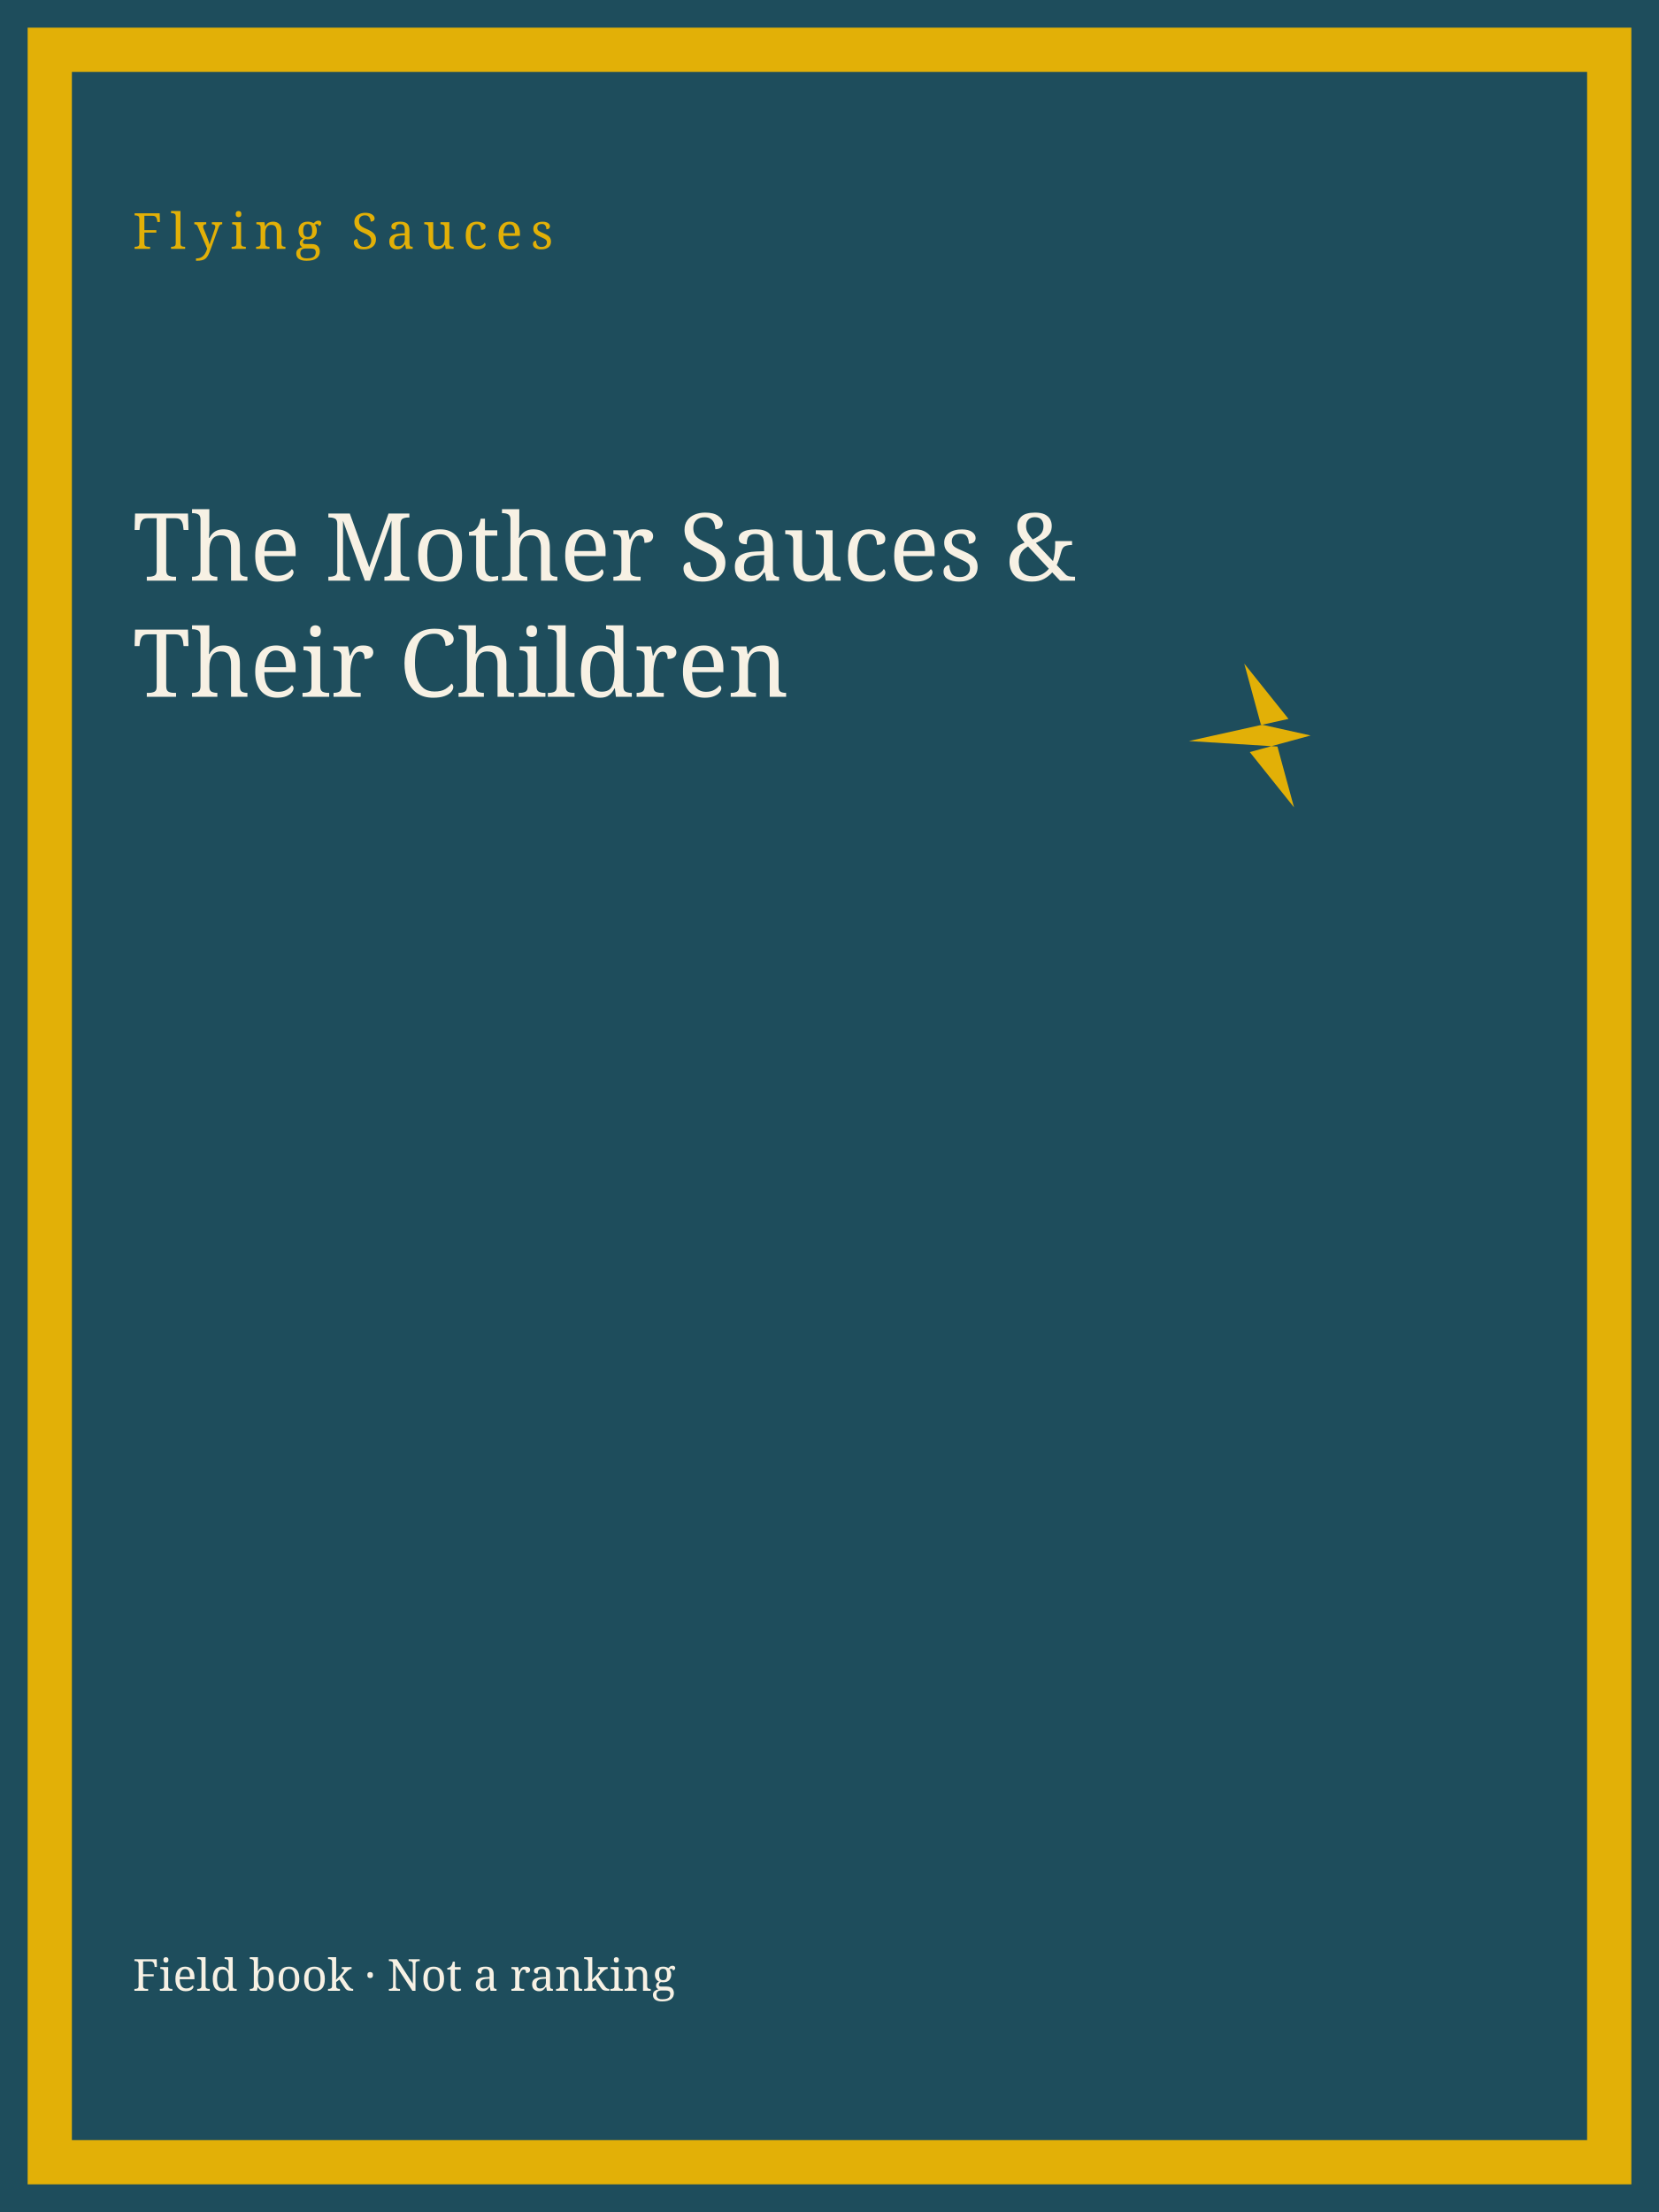
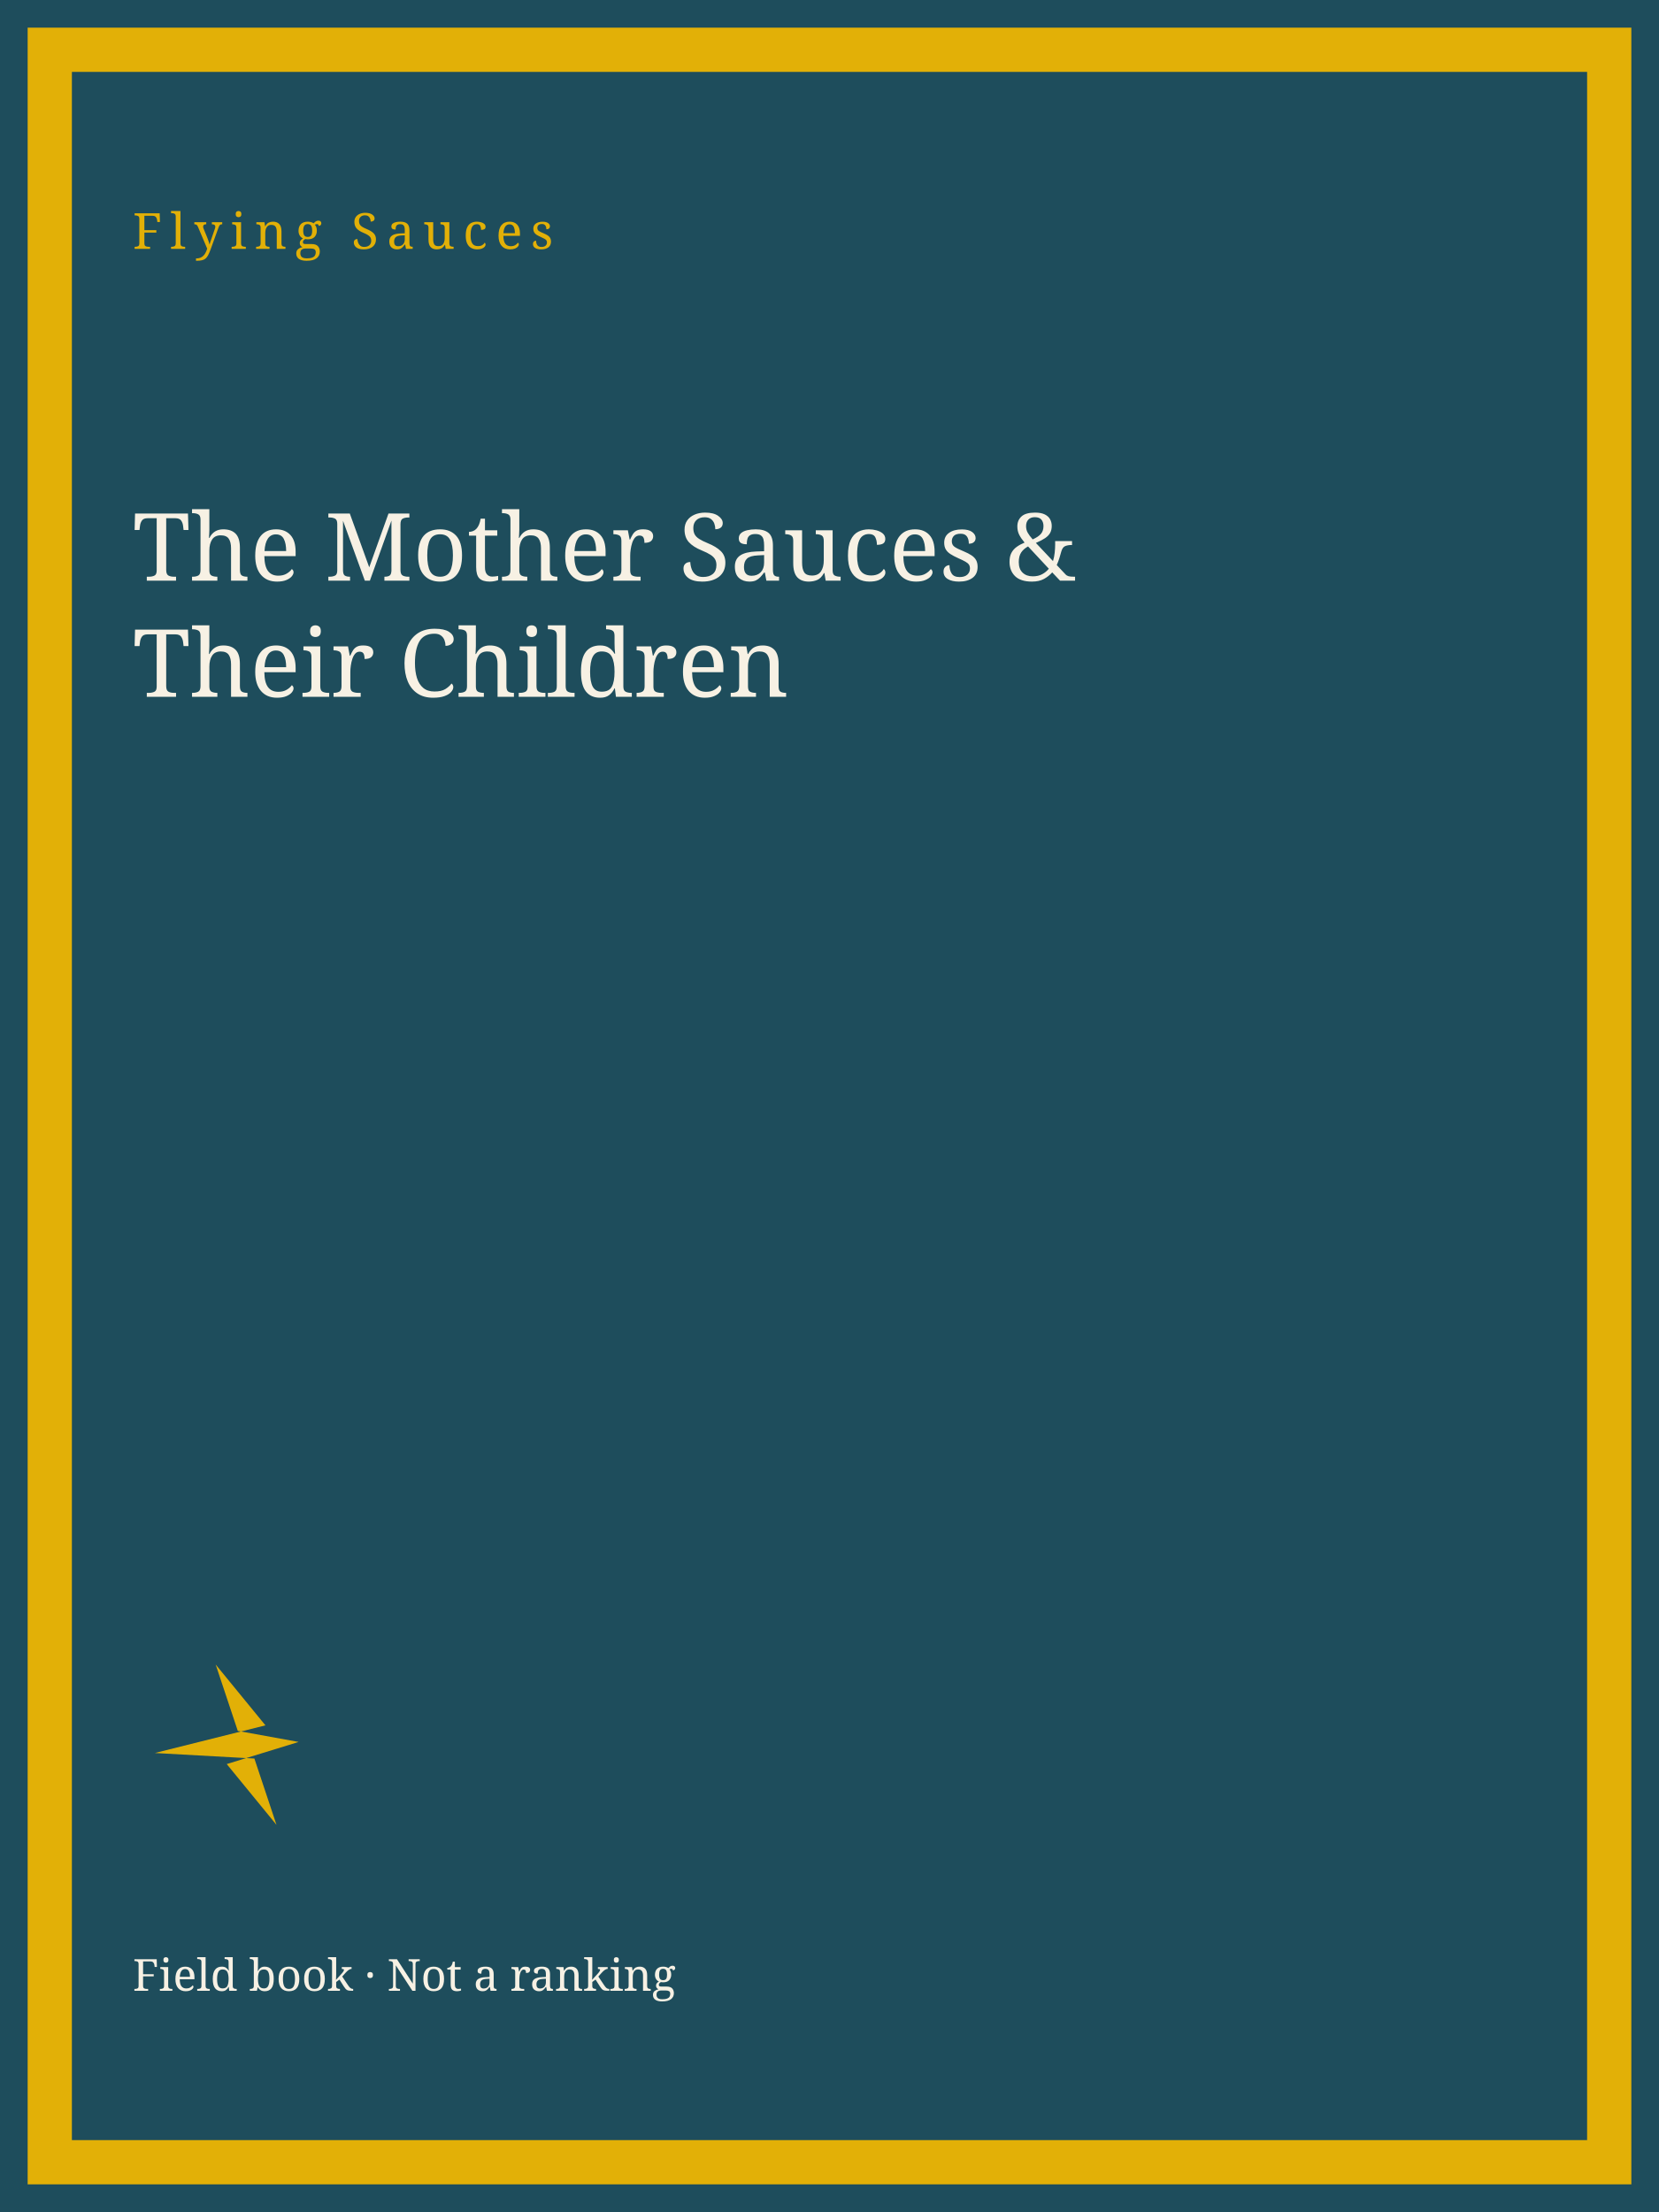
<svg xmlns="http://www.w3.org/2000/svg" viewBox="0 0 600 800">
  <rect width="600" height="800" fill="#1e4d5c" />
  <rect x="18" y="18" width="564" height="764" fill="none" stroke="#e2b007" stroke-width="16" />
  <text x="48" y="90" fill="#e2b007" font-family="Georgia, serif" font-size="18" letter-spacing="3">Flying Sauces</text>
  <text x="48" y="210" fill="#f7f1e4" font-family="Georgia, serif" font-size="34">The Mother Sauces &amp;</text>
  <text x="48" y="252" fill="#f7f1e4" font-family="Georgia, serif" font-size="34">Their Children</text>
-   <path d="M430 268l36-8-16-20 6 22 18 4-22 6 16 20-6-22z" fill="#e2b007" />
+   <g transform="translate(48, 600)">
+     <path d="M8 34l40-10-18-22 8 24 22 4-26 8 18 22-8-24z" fill="#e2b007" />
+   </g>
  <text x="48" y="720" fill="#f7f1e4" font-family="Georgia, serif" font-size="16">Field book · Not a ranking</text>
</svg>
